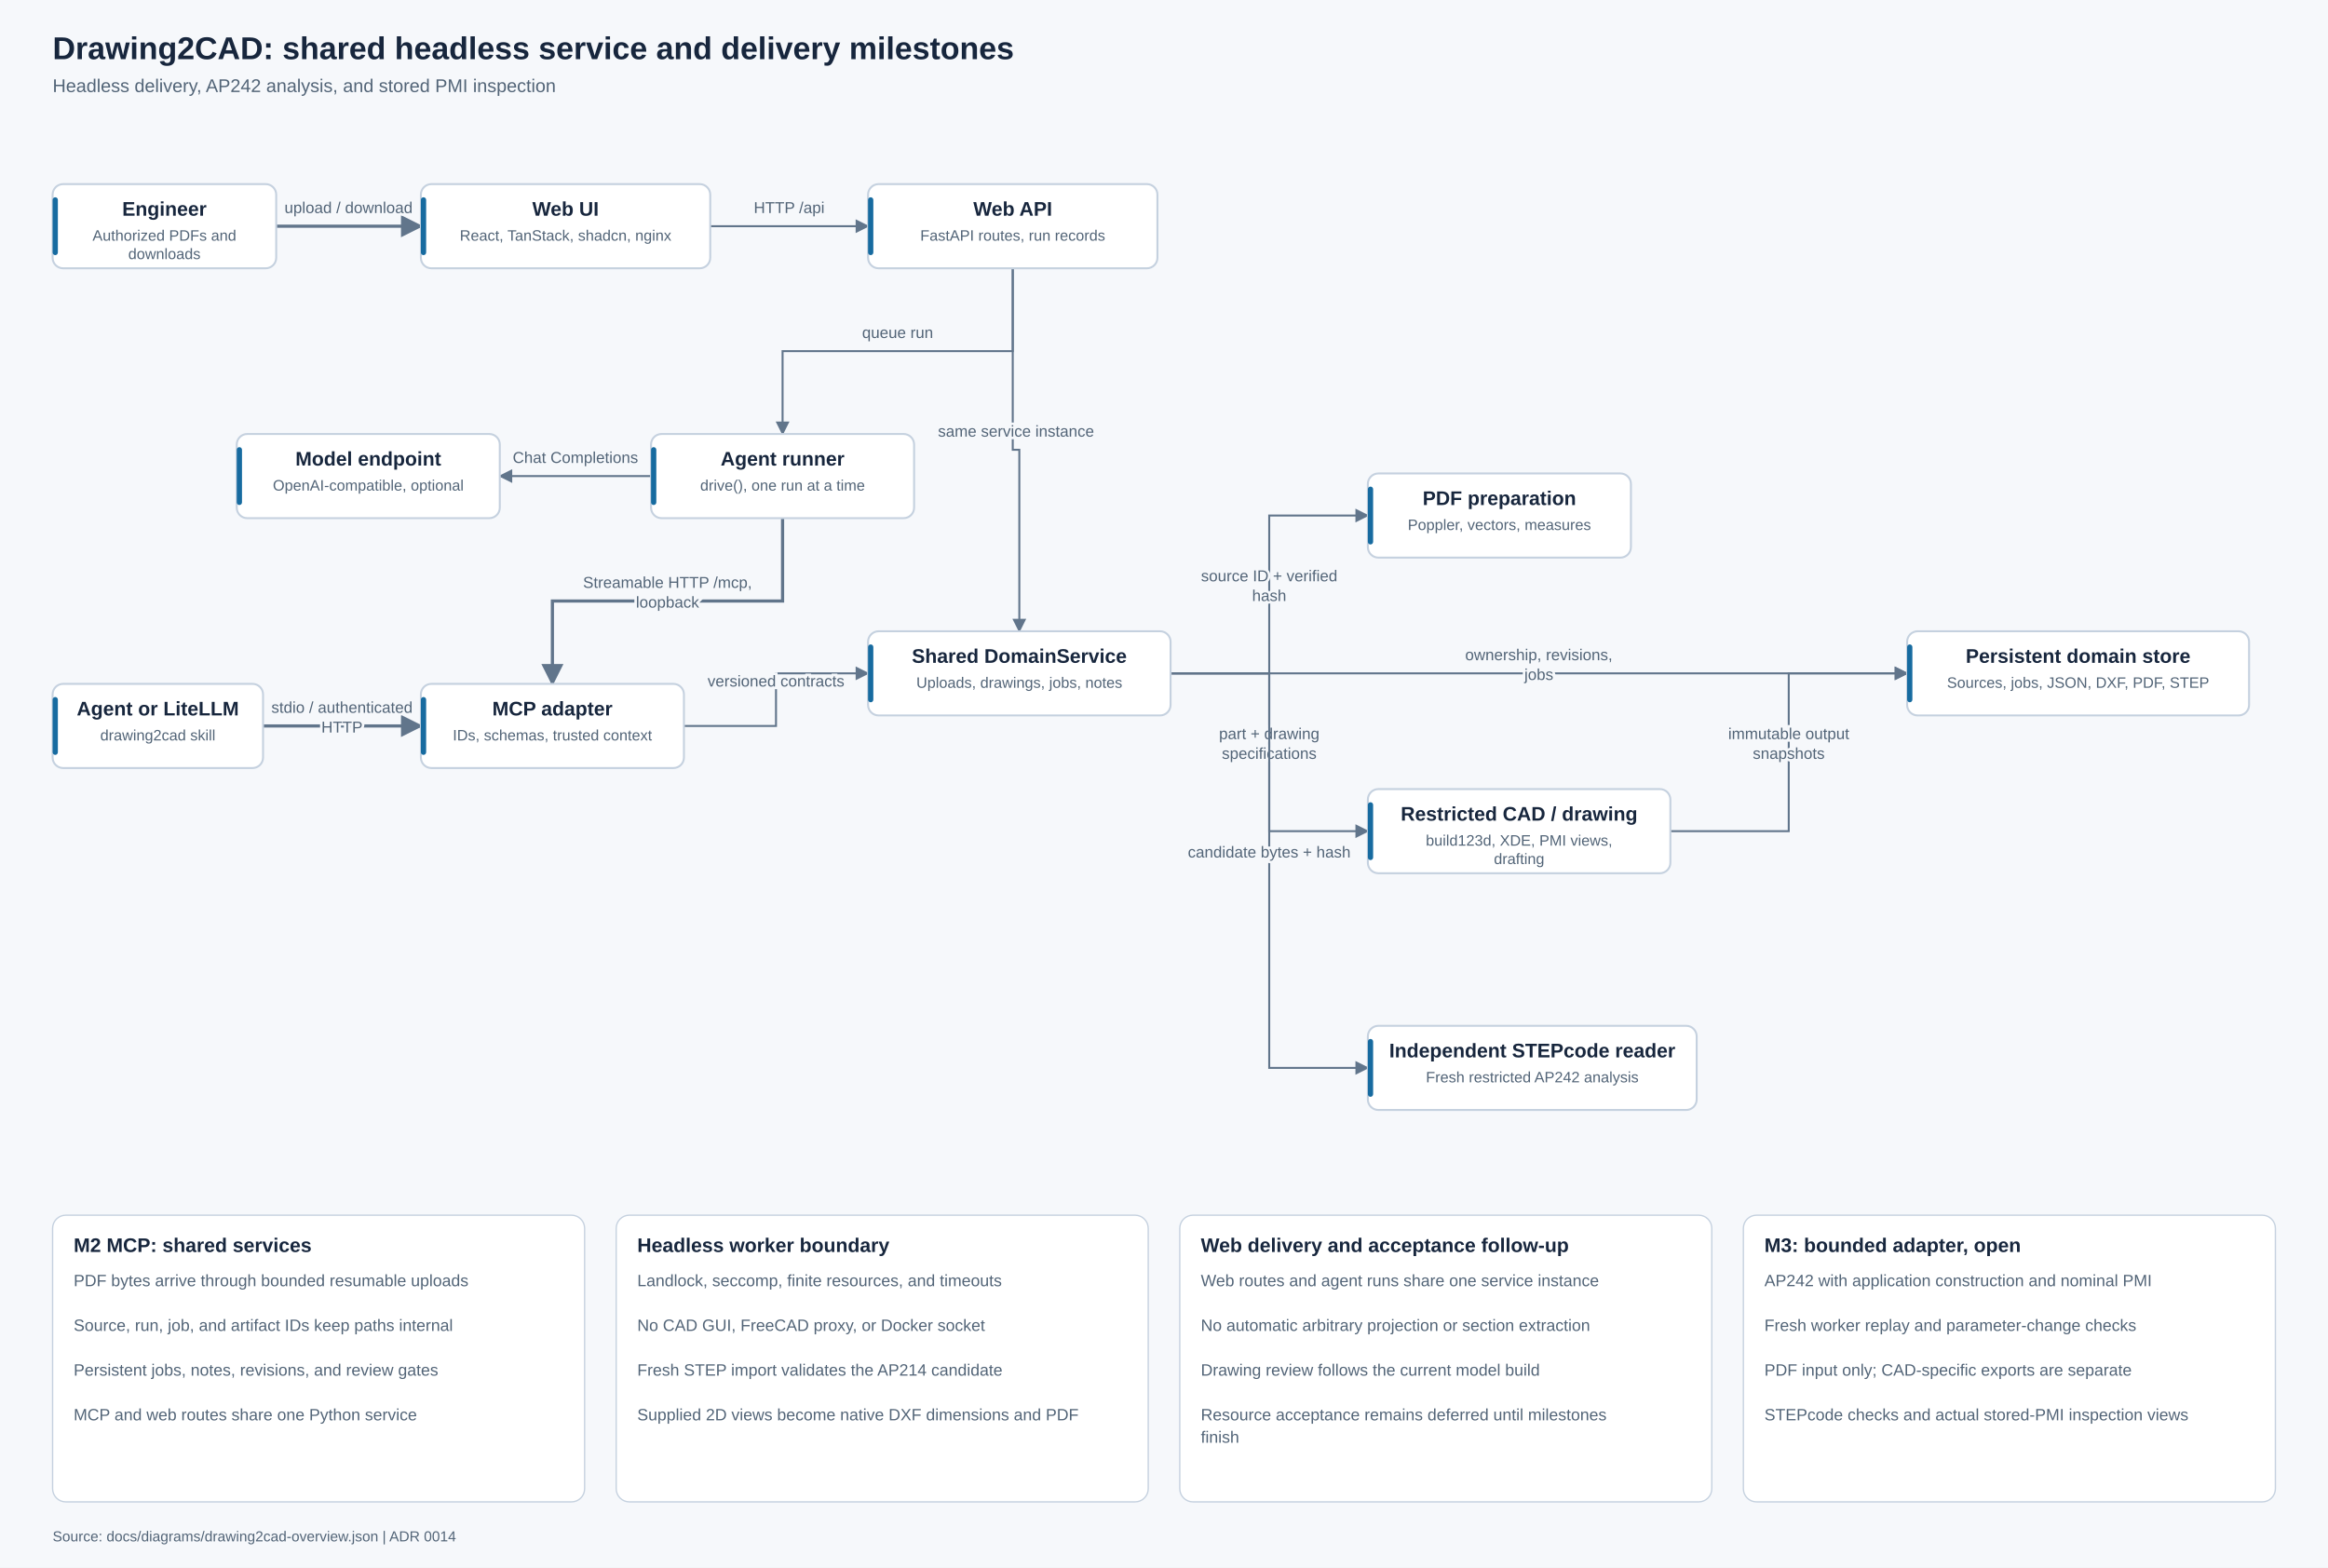
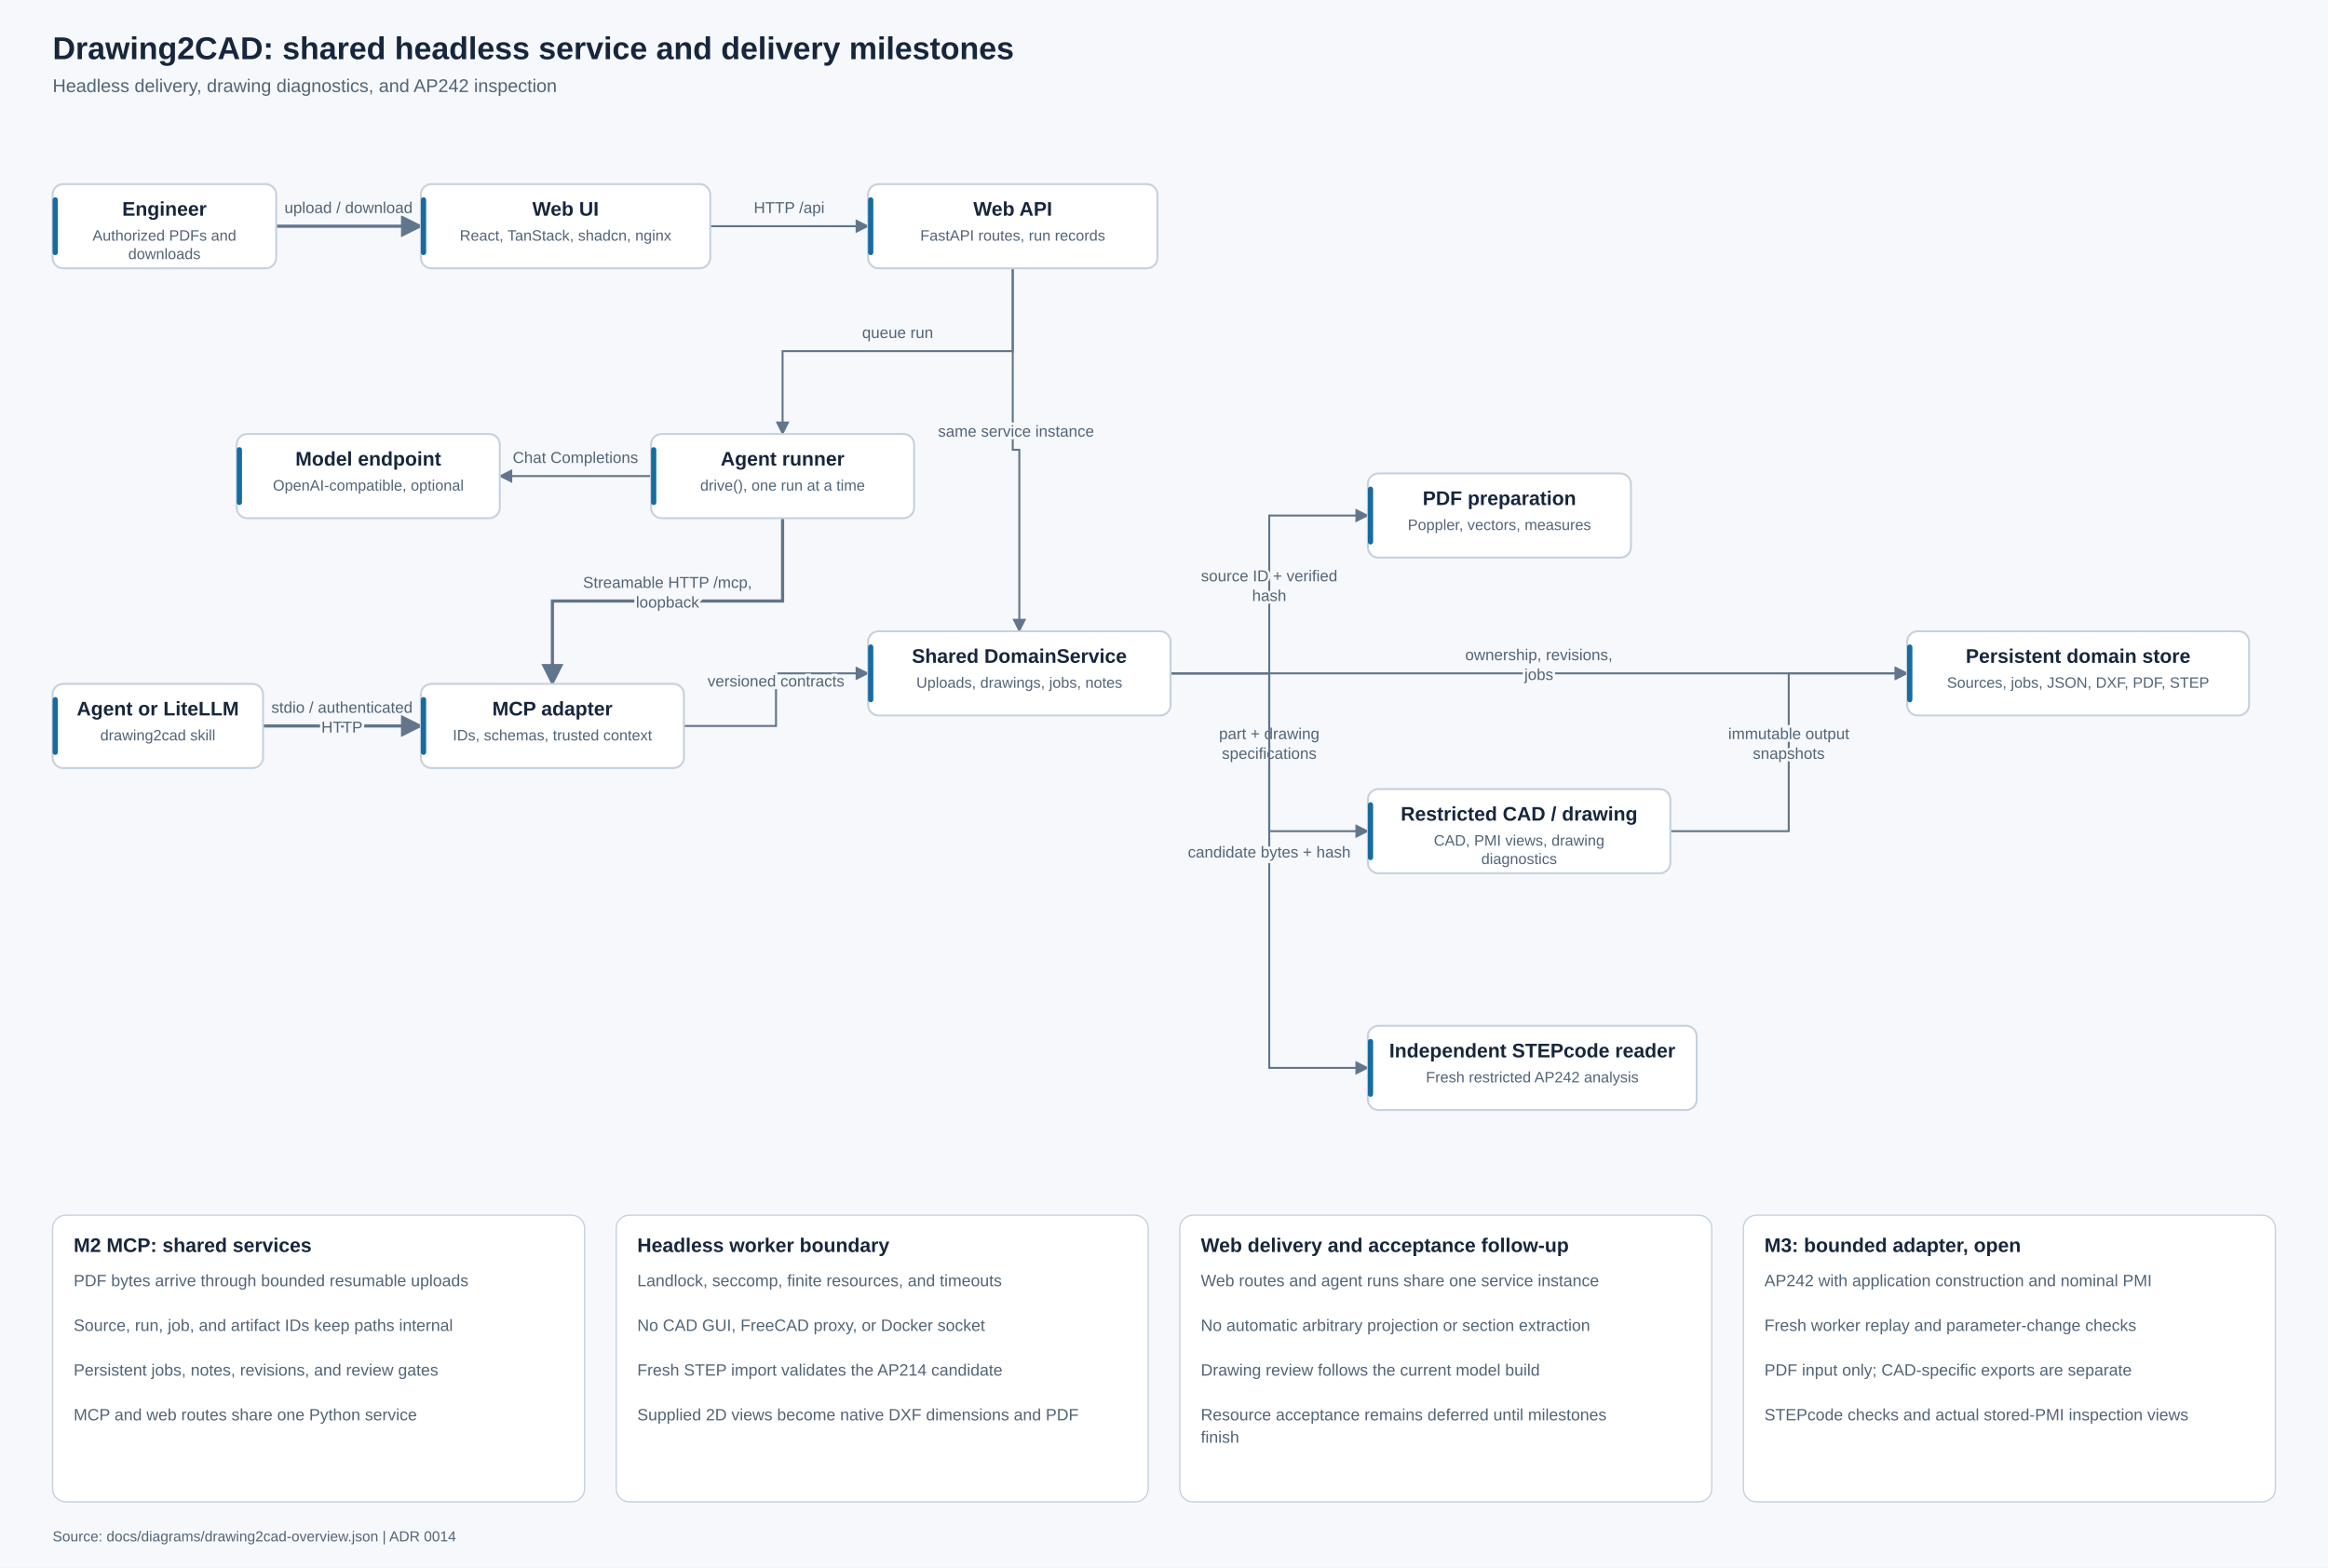
<svg xmlns="http://www.w3.org/2000/svg" viewBox="0 0 1770 1192" role="img" aria-labelledby="title desc">
  <rect width="1770" height="1192" fill="#f6f8fb" />
  <g font-family="Arial, Helvetica, sans-serif">
    <defs>
      <marker id="arrow" viewBox="0 0 10 10" refX="9" refY="5" markerWidth="7" markerHeight="7" orient="auto-start-reverse">
        <path d="M 0 0 L 10 5 L 0 10 z" fill="#61758b" />
      </marker>
    </defs>
    <text x="40" y="45" font-size="24" fill="#17263d" font-weight="700" text-anchor="start">Drawing2CAD: shared headless service and delivery milestones</text>
-     <text x="40" y="70" font-size="14" fill="#526477" font-weight="400" text-anchor="start">Headless delivery, AP242 analysis, and stored PMI inspection</text>
+     <text x="40" y="70" font-size="14" fill="#526477" font-weight="400" text-anchor="start">Headless delivery, drawing diagnostics, and AP242 inspection</text>
    <path d="M210,172 H265 V172 H320" fill="none" stroke="#61758b" stroke-width="2.4" marker-end="url(#arrow)" />
    <text x="265" y="162" text-anchor="middle" font-size="12" fill="#526477" stroke="#f6f8fb" stroke-width="4" paint-order="stroke">upload / download</text>
    <path d="M540,172 H600 V172 H660" fill="none" stroke="#61758b" stroke-width="1.5" marker-end="url(#arrow)" />
    <text x="600" y="162" text-anchor="middle" font-size="12" fill="#526477" stroke="#f6f8fb" stroke-width="4" paint-order="stroke">HTTP /api</text>
    <path d="M770,204 V342 H775 V480" fill="none" stroke="#61758b" stroke-width="1.5" marker-end="url(#arrow)" />
    <text x="772.5" y="332" text-anchor="middle" font-size="12" fill="#526477" stroke="#f6f8fb" stroke-width="4" paint-order="stroke">same service instance</text>
    <path d="M770,204 V267 H595 V330" fill="none" stroke="#61758b" stroke-width="1.5" marker-end="url(#arrow)" />
    <text x="682.5" y="257" text-anchor="middle" font-size="12" fill="#526477" stroke="#f6f8fb" stroke-width="4" paint-order="stroke">queue run</text>
    <path d="M495,362 H437.5 V362 H380" fill="none" stroke="#61758b" stroke-width="1.5" marker-end="url(#arrow)" />
    <text x="437.5" y="352" text-anchor="middle" font-size="12" fill="#526477" stroke="#f6f8fb" stroke-width="4" paint-order="stroke">Chat Completions</text>
    <path d="M595,394 V457 H420 V520" fill="none" stroke="#61758b" stroke-width="2.4" marker-end="url(#arrow)" />
    <text x="507.5" y="447" text-anchor="middle" font-size="12" fill="#526477" stroke="#f6f8fb" stroke-width="4" paint-order="stroke">Streamable HTTP /mcp,</text>
    <text x="507.5" y="462" text-anchor="middle" font-size="12" fill="#526477" stroke="#f6f8fb" stroke-width="4" paint-order="stroke">loopback</text>
    <path d="M200,552 H260 V552 H320" fill="none" stroke="#61758b" stroke-width="2.4" marker-end="url(#arrow)" />
    <text x="260" y="542" text-anchor="middle" font-size="12" fill="#526477" stroke="#f6f8fb" stroke-width="4" paint-order="stroke">stdio / authenticated</text>
    <text x="260" y="557" text-anchor="middle" font-size="12" fill="#526477" stroke="#f6f8fb" stroke-width="4" paint-order="stroke">HTTP</text>
    <path d="M520,552 H590 V512 H660" fill="none" stroke="#61758b" stroke-width="1.5" marker-end="url(#arrow)" />
    <text x="590" y="522" text-anchor="middle" font-size="12" fill="#526477" stroke="#f6f8fb" stroke-width="4" paint-order="stroke">versioned contracts</text>
    <path d="M890,512 H965 V392 H1040" fill="none" stroke="#61758b" stroke-width="1.5" marker-end="url(#arrow)" />
    <text x="965" y="442" text-anchor="middle" font-size="12" fill="#526477" stroke="#f6f8fb" stroke-width="4" paint-order="stroke">source ID + verified</text>
    <text x="965" y="457" text-anchor="middle" font-size="12" fill="#526477" stroke="#f6f8fb" stroke-width="4" paint-order="stroke">hash</text>
    <path d="M890,512 H965 V632 H1040" fill="none" stroke="#61758b" stroke-width="1.5" marker-end="url(#arrow)" />
    <text x="965" y="562" text-anchor="middle" font-size="12" fill="#526477" stroke="#f6f8fb" stroke-width="4" paint-order="stroke">part + drawing</text>
    <text x="965" y="577" text-anchor="middle" font-size="12" fill="#526477" stroke="#f6f8fb" stroke-width="4" paint-order="stroke">specifications</text>
    <path d="M890,512 H965 V812 H1040" fill="none" stroke="#61758b" stroke-width="1.5" marker-end="url(#arrow)" />
    <text x="965" y="652" text-anchor="middle" font-size="12" fill="#526477" stroke="#f6f8fb" stroke-width="4" paint-order="stroke">candidate bytes + hash</text>
    <path d="M890,512 H1170 V512 H1450" fill="none" stroke="#61758b" stroke-width="1.5" marker-end="url(#arrow)" />
    <text x="1170" y="502" text-anchor="middle" font-size="12" fill="#526477" stroke="#f6f8fb" stroke-width="4" paint-order="stroke">ownership, revisions,</text>
    <text x="1170" y="517" text-anchor="middle" font-size="12" fill="#526477" stroke="#f6f8fb" stroke-width="4" paint-order="stroke">jobs</text>
    <path d="M1270,632 H1360 V512 H1450" fill="none" stroke="#61758b" stroke-width="1.5" marker-end="url(#arrow)" />
    <text x="1360" y="562" text-anchor="middle" font-size="12" fill="#526477" stroke="#f6f8fb" stroke-width="4" paint-order="stroke">immutable output</text>
    <text x="1360" y="577" text-anchor="middle" font-size="12" fill="#526477" stroke="#f6f8fb" stroke-width="4" paint-order="stroke">snapshots</text>
    <g id="engineer">
      <rect x="40" y="140" width="170" height="64" rx="8" fill="#ffffff" stroke="#c5d1df" stroke-width="1.5" />
      <rect x="40" y="150" width="4" height="44" rx="2" fill="#176ba0" />
      <text x="125" y="164" font-size="15" fill="#17263d" font-weight="700" text-anchor="middle">Engineer</text>
      <text x="125" y="183" font-size="11.5" fill="#526477" font-weight="400" text-anchor="middle">Authorized PDFs and</text>
      <text x="125" y="197" font-size="11.5" fill="#526477" font-weight="400" text-anchor="middle">downloads</text>
    </g>
    <g id="webui">
      <rect x="320" y="140" width="220" height="64" rx="8" fill="#ffffff" stroke="#c5d1df" stroke-width="1.5" />
      <rect x="320" y="150" width="4" height="44" rx="2" fill="#176ba0" />
      <text x="430" y="164" font-size="15" fill="#17263d" font-weight="700" text-anchor="middle">Web UI</text>
      <text x="430" y="183" font-size="11.5" fill="#526477" font-weight="400" text-anchor="middle">React, TanStack, shadcn, nginx</text>
    </g>
    <g id="demoapi">
      <rect x="660" y="140" width="220" height="64" rx="8" fill="#ffffff" stroke="#c5d1df" stroke-width="1.5" />
      <rect x="660" y="150" width="4" height="44" rx="2" fill="#176ba0" />
      <text x="770" y="164" font-size="15" fill="#17263d" font-weight="700" text-anchor="middle">Web API</text>
      <text x="770" y="183" font-size="11.5" fill="#526477" font-weight="400" text-anchor="middle">FastAPI routes, run records</text>
    </g>
    <g id="demotools">
      <rect x="660" y="480" width="230" height="64" rx="8" fill="#ffffff" stroke="#c5d1df" stroke-width="1.5" />
      <rect x="660" y="490" width="4" height="44" rx="2" fill="#176ba0" />
      <text x="775" y="504" font-size="15" fill="#17263d" font-weight="700" text-anchor="middle">Shared DomainService</text>
      <text x="775" y="523" font-size="11.5" fill="#526477" font-weight="400" text-anchor="middle">Uploads, drawings, jobs, notes</text>
    </g>
    <g id="model">
      <rect x="180" y="330" width="200" height="64" rx="8" fill="#ffffff" stroke="#c5d1df" stroke-width="1.5" />
      <rect x="180" y="340" width="4" height="44" rx="2" fill="#176ba0" />
      <text x="280" y="354" font-size="15" fill="#17263d" font-weight="700" text-anchor="middle">Model endpoint</text>
      <text x="280" y="373" font-size="11.5" fill="#526477" font-weight="400" text-anchor="middle">OpenAI-compatible, optional</text>
    </g>
    <g id="runner">
      <rect x="495" y="330" width="200" height="64" rx="8" fill="#ffffff" stroke="#c5d1df" stroke-width="1.5" />
      <rect x="495" y="340" width="4" height="44" rx="2" fill="#176ba0" />
      <text x="595" y="354" font-size="15" fill="#17263d" font-weight="700" text-anchor="middle">Agent runner</text>
      <text x="595" y="373" font-size="11.5" fill="#526477" font-weight="400" text-anchor="middle">drive(), one run at a time</text>
    </g>
    <g id="agent">
      <rect x="40" y="520" width="160" height="64" rx="8" fill="#ffffff" stroke="#c5d1df" stroke-width="1.5" />
      <rect x="40" y="530" width="4" height="44" rx="2" fill="#176ba0" />
      <text x="120" y="544" font-size="15" fill="#17263d" font-weight="700" text-anchor="middle">Agent or LiteLLM</text>
      <text x="120" y="563" font-size="11.5" fill="#526477" font-weight="400" text-anchor="middle">drawing2cad skill</text>
    </g>
    <g id="mcp">
      <rect x="320" y="520" width="200" height="64" rx="8" fill="#ffffff" stroke="#c5d1df" stroke-width="1.5" />
      <rect x="320" y="530" width="4" height="44" rx="2" fill="#176ba0" />
      <text x="420" y="544" font-size="15" fill="#17263d" font-weight="700" text-anchor="middle">MCP adapter</text>
      <text x="420" y="563" font-size="11.5" fill="#526477" font-weight="400" text-anchor="middle">IDs, schemas, trusted context</text>
    </g>
    <g id="pdf">
      <rect x="1040" y="360" width="200" height="64" rx="8" fill="#ffffff" stroke="#c5d1df" stroke-width="1.5" />
      <rect x="1040" y="370" width="4" height="44" rx="2" fill="#176ba0" />
      <text x="1140" y="384" font-size="15" fill="#17263d" font-weight="700" text-anchor="middle">PDF preparation</text>
      <text x="1140" y="403" font-size="11.5" fill="#526477" font-weight="400" text-anchor="middle">Poppler, vectors, measures</text>
    </g>
    <g id="worker">
      <rect x="1040" y="600" width="230" height="64" rx="8" fill="#ffffff" stroke="#c5d1df" stroke-width="1.5" />
      <rect x="1040" y="610" width="4" height="44" rx="2" fill="#176ba0" />
      <text x="1155" y="624" font-size="15" fill="#17263d" font-weight="700" text-anchor="middle">Restricted CAD / drawing</text>
-       <text x="1155" y="643" font-size="11.5" fill="#526477" font-weight="400" text-anchor="middle">build123d, XDE, PMI views,</text>
-       <text x="1155" y="657" font-size="11.5" fill="#526477" font-weight="400" text-anchor="middle">drafting</text>
+       <text x="1155" y="643" font-size="11.5" fill="#526477" font-weight="400" text-anchor="middle">CAD, PMI views, drawing</text>
+       <text x="1155" y="657" font-size="11.5" fill="#526477" font-weight="400" text-anchor="middle">diagnostics</text>
    </g>
    <g id="analyzer">
      <rect x="1040" y="780" width="250" height="64" rx="8" fill="#ffffff" stroke="#c5d1df" stroke-width="1.5" />
      <rect x="1040" y="790" width="4" height="44" rx="2" fill="#176ba0" />
      <text x="1165" y="804" font-size="15" fill="#17263d" font-weight="700" text-anchor="middle">Independent STEPcode reader</text>
      <text x="1165" y="823" font-size="11.5" fill="#526477" font-weight="400" text-anchor="middle">Fresh restricted AP242 analysis</text>
    </g>
    <g id="artifacts">
      <rect x="1450" y="480" width="260" height="64" rx="8" fill="#ffffff" stroke="#c5d1df" stroke-width="1.5" />
      <rect x="1450" y="490" width="4" height="44" rx="2" fill="#176ba0" />
      <text x="1580" y="504" font-size="15" fill="#17263d" font-weight="700" text-anchor="middle">Persistent domain store</text>
      <text x="1580" y="523" font-size="11.5" fill="#526477" font-weight="400" text-anchor="middle">Sources, jobs, JSON, DXF, PDF, STEP</text>
    </g>
    <rect x="40" y="924" width="404.5" height="218" rx="10" fill="#ffffff" stroke="#c5d1df" />
    <text x="56" y="952" font-size="15" fill="#17263d" font-weight="700" text-anchor="start">M2 MCP: shared services</text>
    <text x="56" y="978" font-size="12.5" fill="#526477" font-weight="400" text-anchor="start">PDF bytes arrive through bounded resumable uploads</text>
    <text x="56" y="995" font-size="12.5" fill="#526477" font-weight="400" text-anchor="start" />
    <text x="56" y="1012" font-size="12.5" fill="#526477" font-weight="400" text-anchor="start">Source, run, job, and artifact IDs keep paths internal</text>
    <text x="56" y="1029" font-size="12.5" fill="#526477" font-weight="400" text-anchor="start" />
    <text x="56" y="1046" font-size="12.5" fill="#526477" font-weight="400" text-anchor="start">Persistent jobs, notes, revisions, and review gates</text>
    <text x="56" y="1063" font-size="12.5" fill="#526477" font-weight="400" text-anchor="start" />
    <text x="56" y="1080" font-size="12.5" fill="#526477" font-weight="400" text-anchor="start">MCP and web routes share one Python service</text>
    <text x="56" y="1097" font-size="12.5" fill="#526477" font-weight="400" text-anchor="start" />
    <rect x="468.5" y="924" width="404.5" height="218" rx="10" fill="#ffffff" stroke="#c5d1df" />
    <text x="484.5" y="952" font-size="15" fill="#17263d" font-weight="700" text-anchor="start">Headless worker boundary</text>
    <text x="484.5" y="978" font-size="12.5" fill="#526477" font-weight="400" text-anchor="start">Landlock, seccomp, finite resources, and timeouts</text>
    <text x="484.5" y="995" font-size="12.5" fill="#526477" font-weight="400" text-anchor="start" />
    <text x="484.5" y="1012" font-size="12.5" fill="#526477" font-weight="400" text-anchor="start">No CAD GUI, FreeCAD proxy, or Docker socket</text>
    <text x="484.5" y="1029" font-size="12.5" fill="#526477" font-weight="400" text-anchor="start" />
    <text x="484.5" y="1046" font-size="12.5" fill="#526477" font-weight="400" text-anchor="start">Fresh STEP import validates the AP214 candidate</text>
    <text x="484.5" y="1063" font-size="12.5" fill="#526477" font-weight="400" text-anchor="start" />
    <text x="484.5" y="1080" font-size="12.5" fill="#526477" font-weight="400" text-anchor="start">Supplied 2D views become native DXF dimensions and PDF</text>
    <text x="484.5" y="1097" font-size="12.5" fill="#526477" font-weight="400" text-anchor="start" />
    <rect x="897" y="924" width="404.5" height="218" rx="10" fill="#ffffff" stroke="#c5d1df" />
    <text x="913" y="952" font-size="15" fill="#17263d" font-weight="700" text-anchor="start">Web delivery and acceptance follow-up</text>
    <text x="913" y="978" font-size="12.5" fill="#526477" font-weight="400" text-anchor="start">Web routes and agent runs share one service instance</text>
    <text x="913" y="995" font-size="12.5" fill="#526477" font-weight="400" text-anchor="start" />
    <text x="913" y="1012" font-size="12.5" fill="#526477" font-weight="400" text-anchor="start">No automatic arbitrary projection or section extraction</text>
    <text x="913" y="1029" font-size="12.5" fill="#526477" font-weight="400" text-anchor="start" />
    <text x="913" y="1046" font-size="12.5" fill="#526477" font-weight="400" text-anchor="start">Drawing review follows the current model build</text>
    <text x="913" y="1063" font-size="12.5" fill="#526477" font-weight="400" text-anchor="start" />
    <text x="913" y="1080" font-size="12.5" fill="#526477" font-weight="400" text-anchor="start">Resource acceptance remains deferred until milestones</text>
    <text x="913" y="1097" font-size="12.5" fill="#526477" font-weight="400" text-anchor="start">finish</text>
    <text x="913" y="1114" font-size="12.5" fill="#526477" font-weight="400" text-anchor="start" />
    <rect x="1325.5" y="924" width="404.5" height="218" rx="10" fill="#ffffff" stroke="#c5d1df" />
    <text x="1341.5" y="952" font-size="15" fill="#17263d" font-weight="700" text-anchor="start">M3: bounded adapter, open</text>
    <text x="1341.5" y="978" font-size="12.5" fill="#526477" font-weight="400" text-anchor="start">AP242 with application construction and nominal PMI</text>
    <text x="1341.5" y="995" font-size="12.5" fill="#526477" font-weight="400" text-anchor="start" />
    <text x="1341.5" y="1012" font-size="12.5" fill="#526477" font-weight="400" text-anchor="start">Fresh worker replay and parameter-change checks</text>
    <text x="1341.5" y="1029" font-size="12.5" fill="#526477" font-weight="400" text-anchor="start" />
    <text x="1341.5" y="1046" font-size="12.5" fill="#526477" font-weight="400" text-anchor="start">PDF input only; CAD-specific exports are separate</text>
    <text x="1341.5" y="1063" font-size="12.5" fill="#526477" font-weight="400" text-anchor="start" />
    <text x="1341.5" y="1080" font-size="12.5" fill="#526477" font-weight="400" text-anchor="start">STEPcode checks and actual stored-PMI inspection views</text>
    <text x="1341.5" y="1097" font-size="12.5" fill="#526477" font-weight="400" text-anchor="start" />
    <text x="40" y="1172" font-size="11" fill="#526477" font-weight="400" text-anchor="start">Source: docs/diagrams/drawing2cad-overview.json | ADR 0014</text>
  </g>
</svg>
